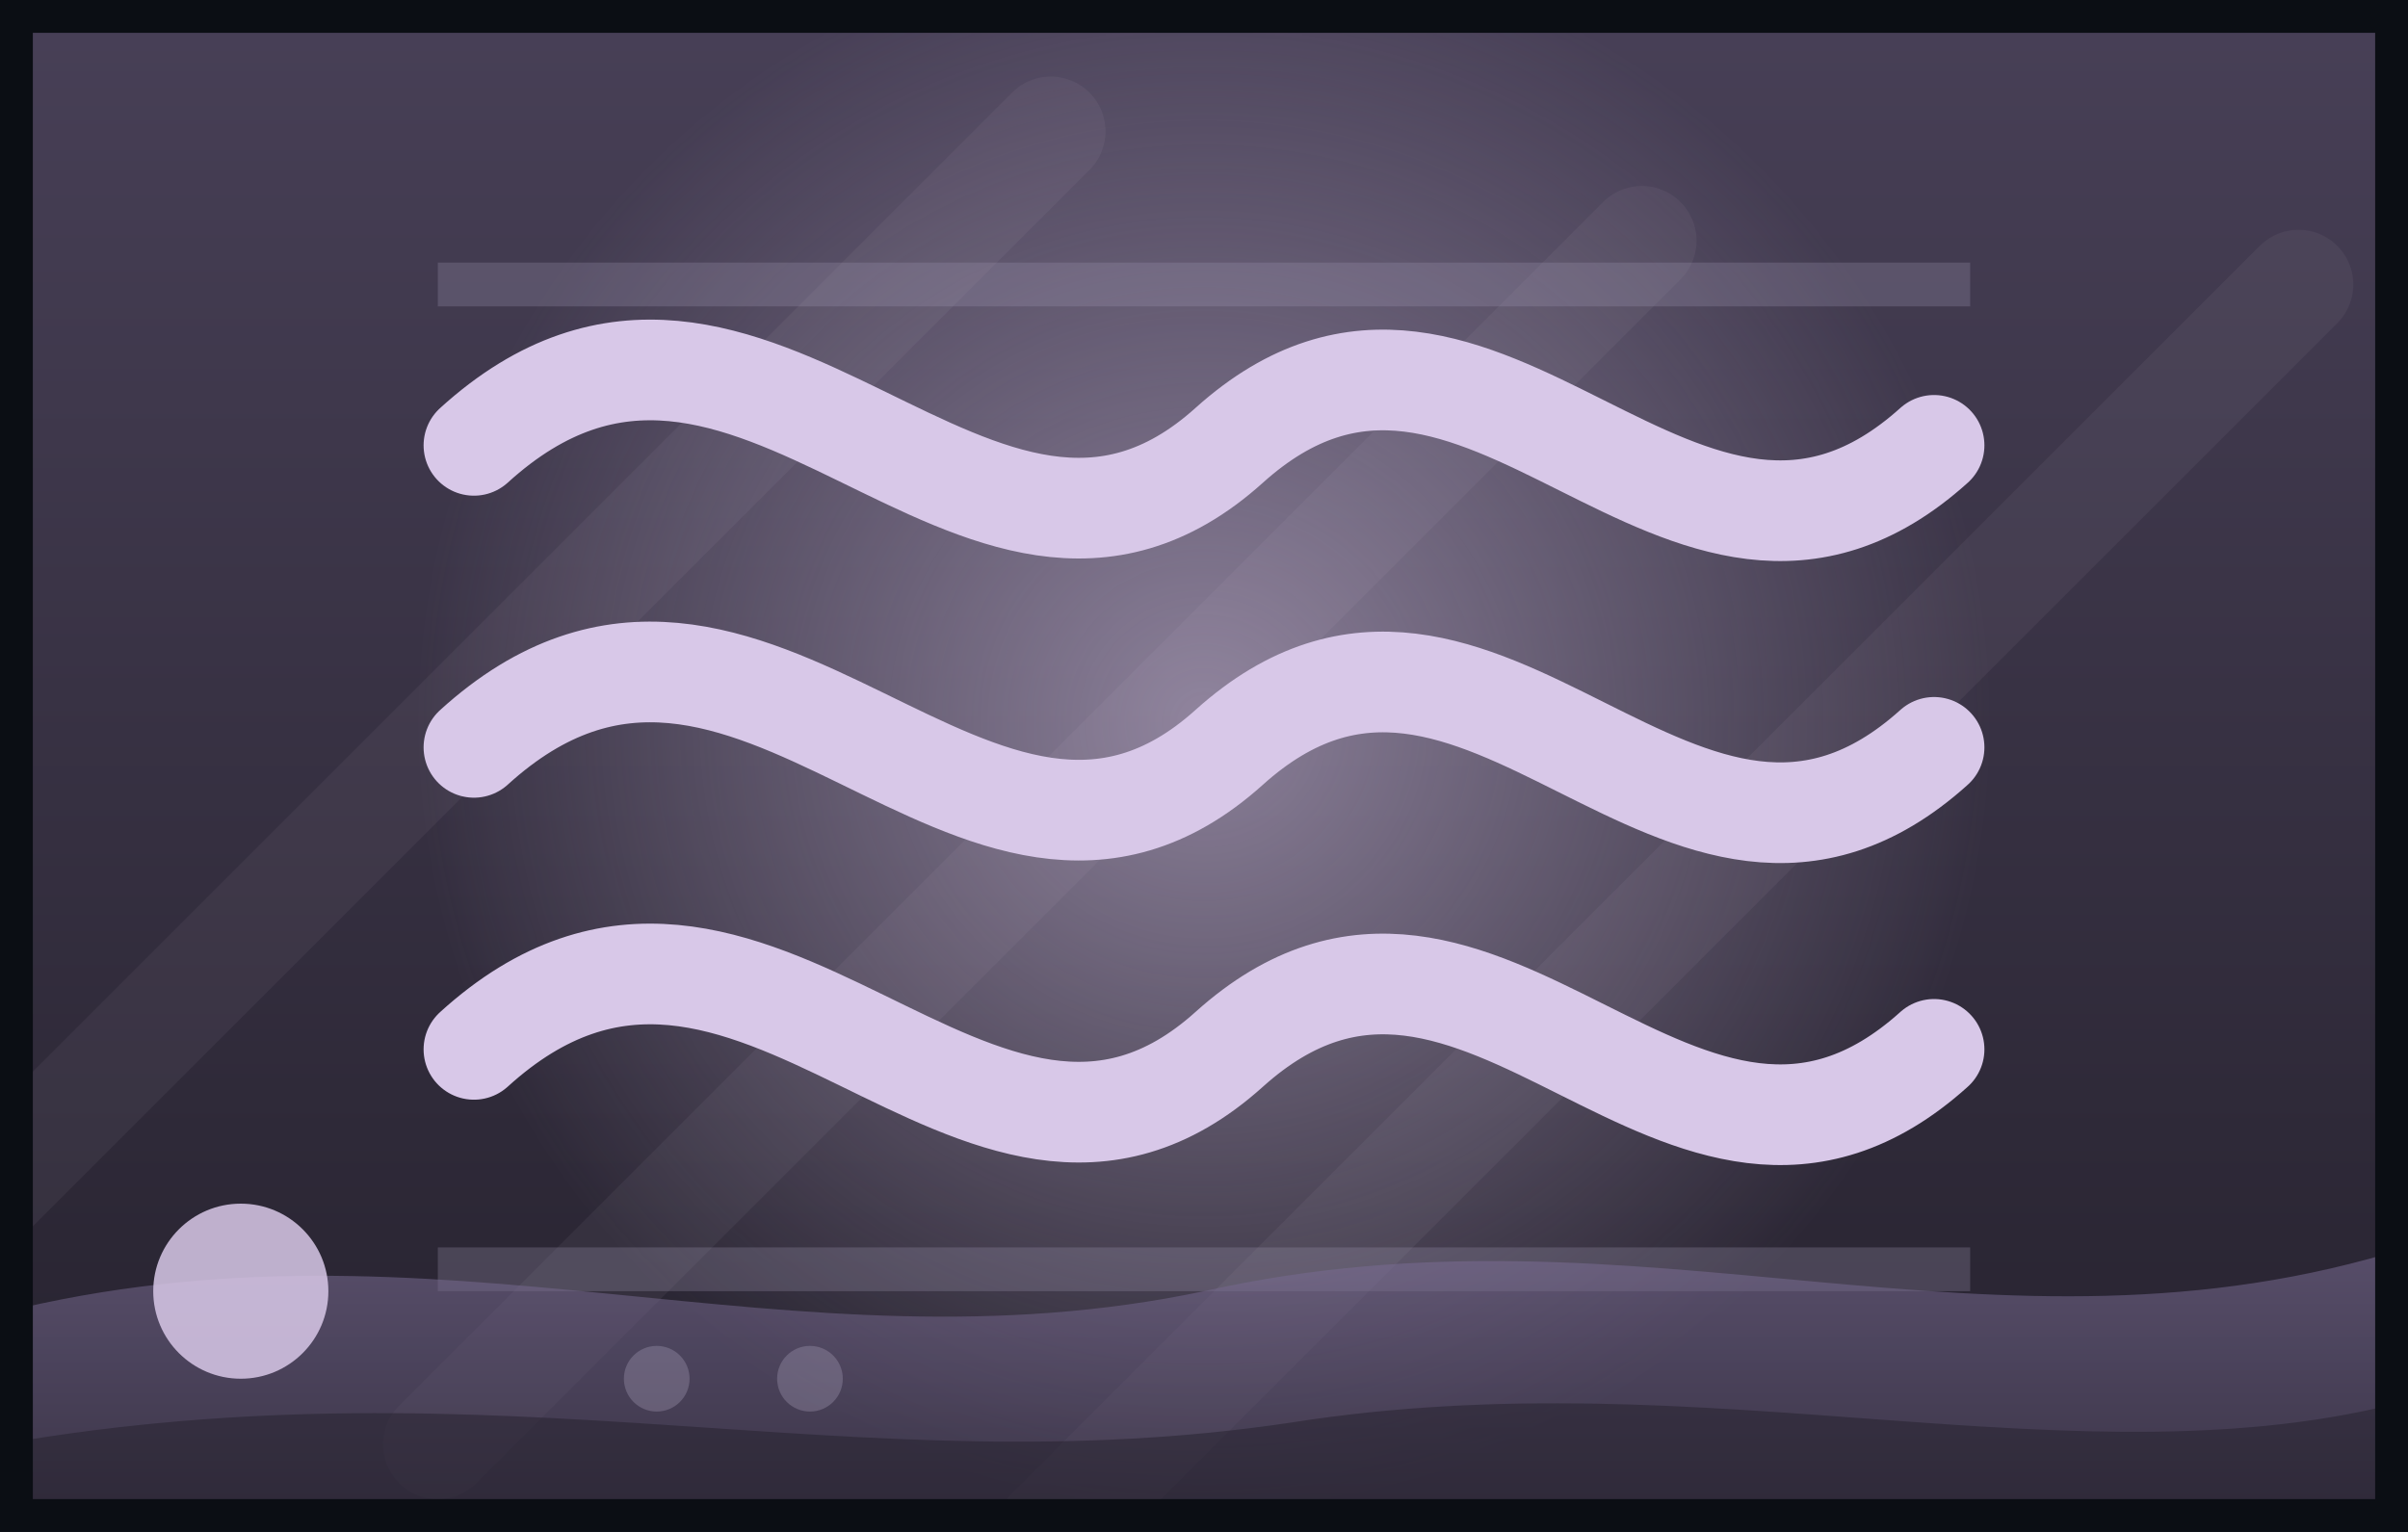
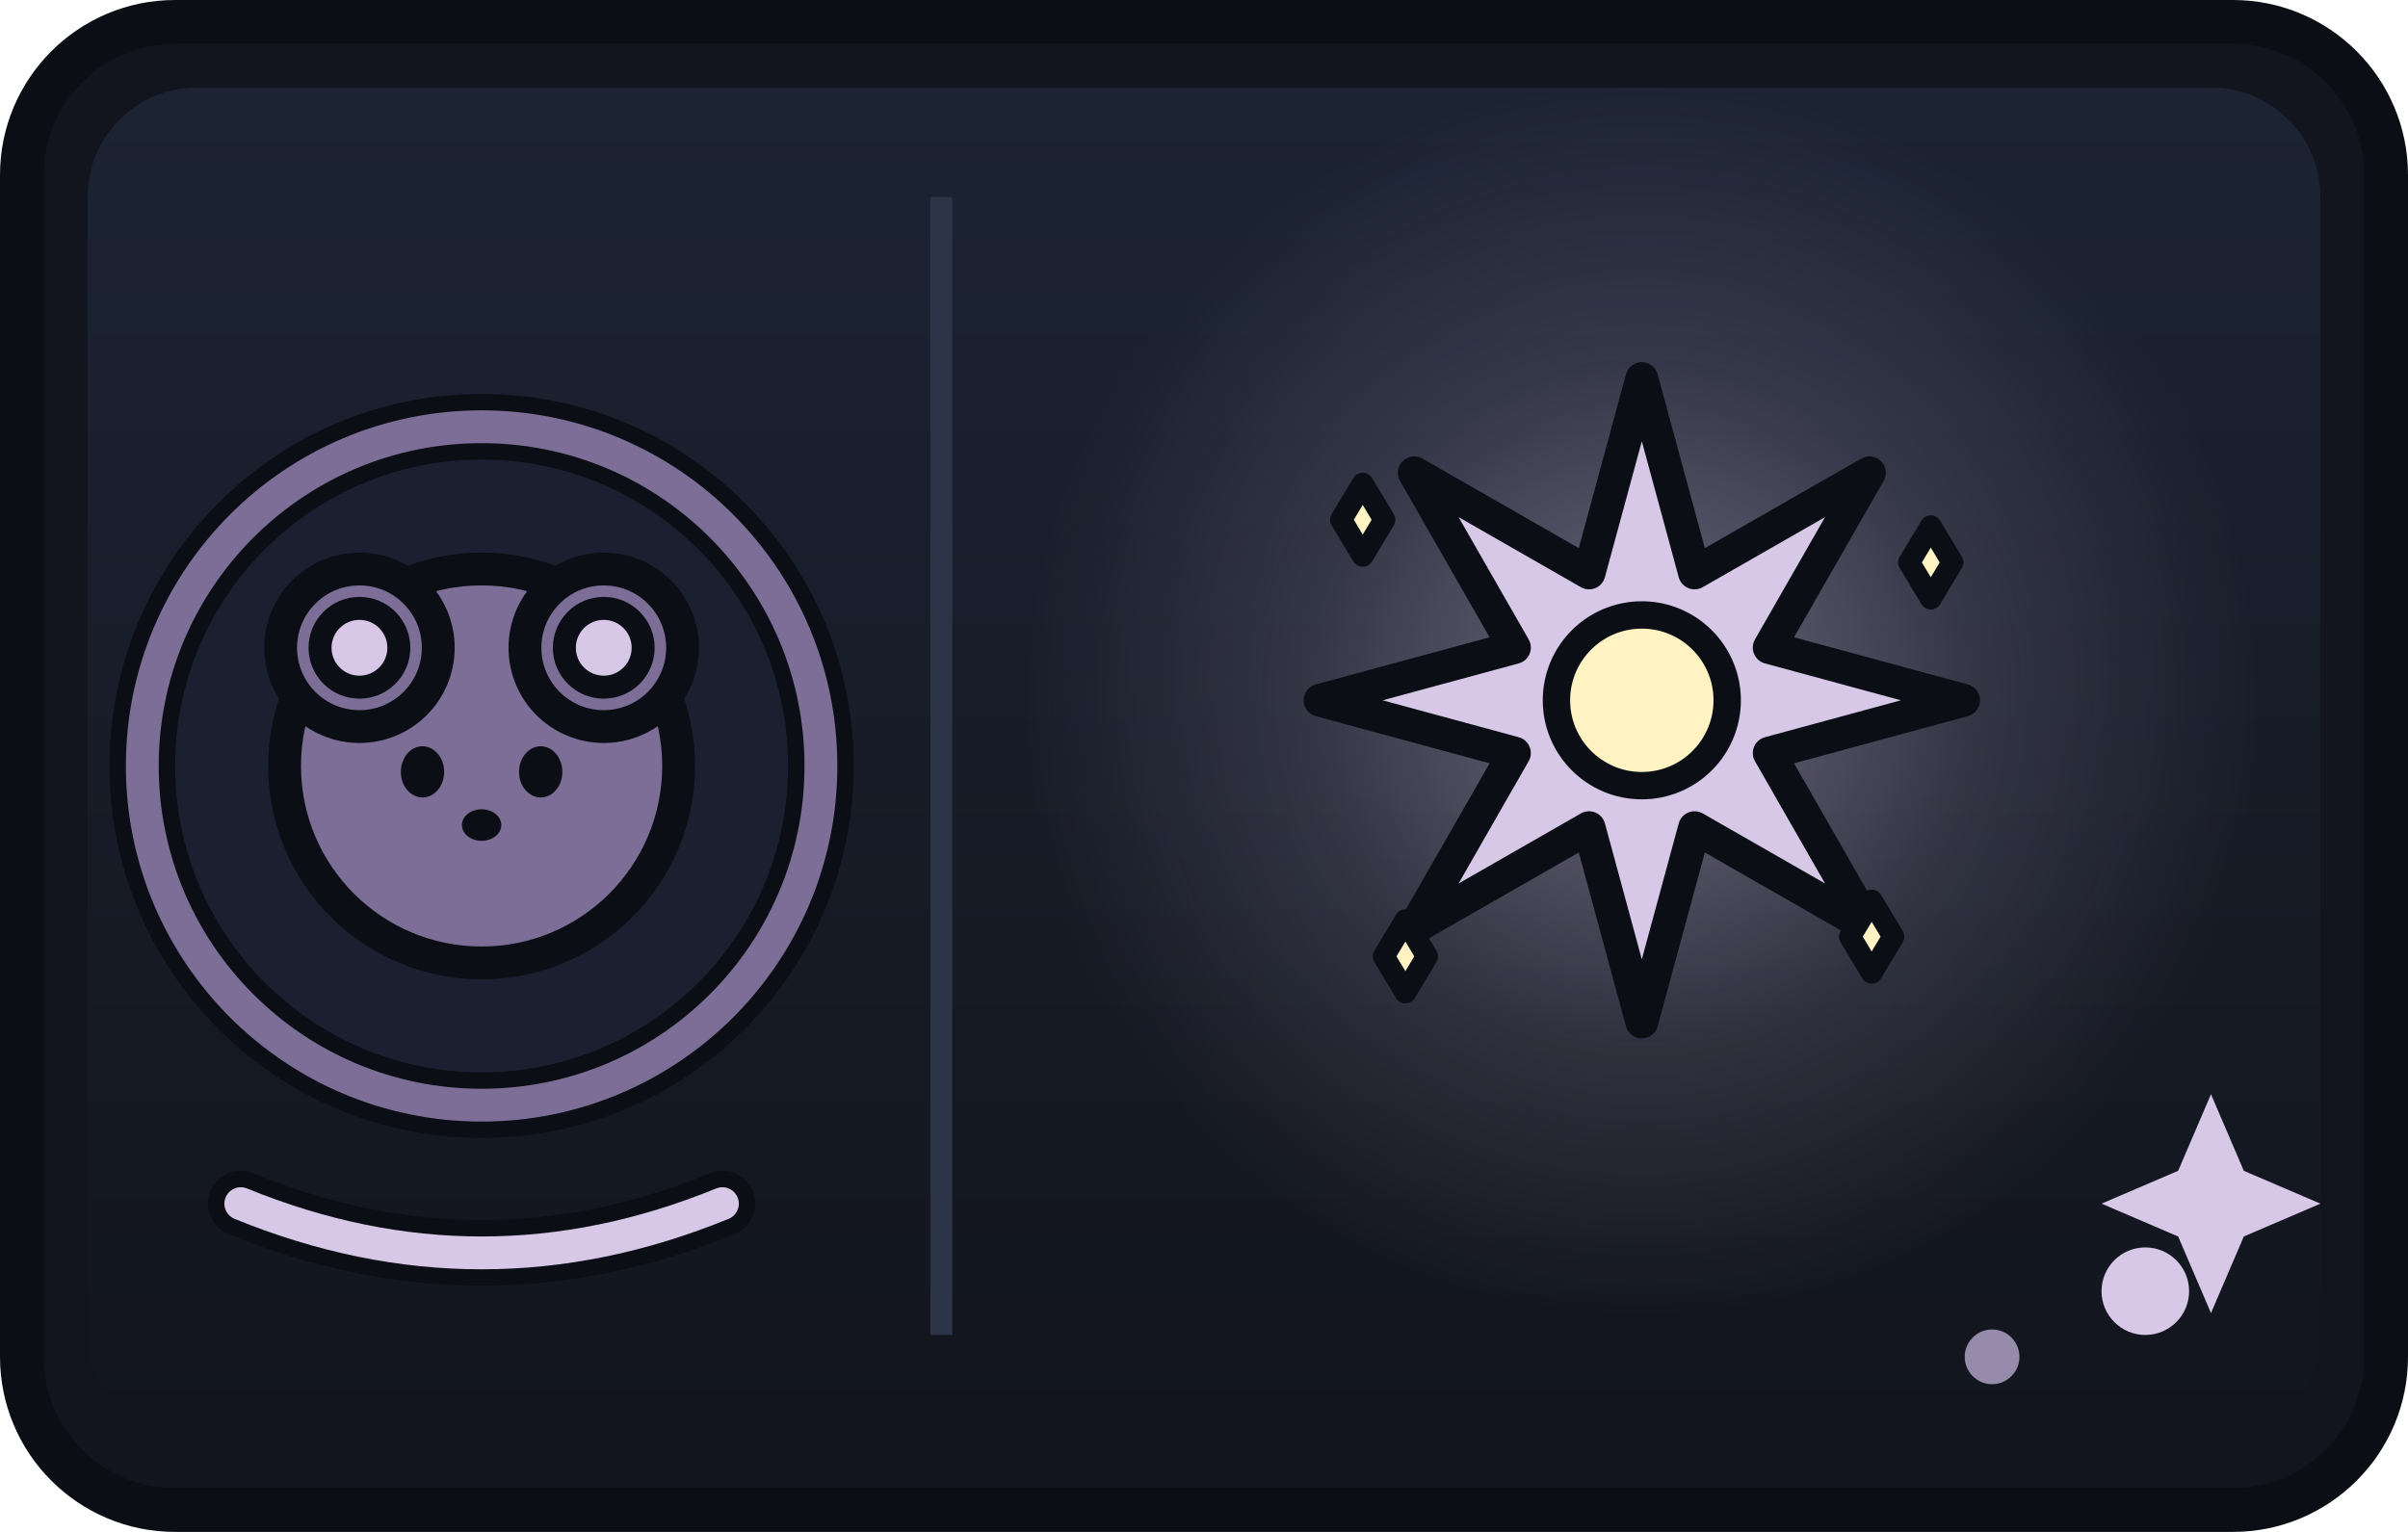
<svg xmlns="http://www.w3.org/2000/svg" width="220" height="140" viewBox="0 0 220 140">
  <defs>
-     <linearGradient id="bg_rat_special3" x1="0" y1="0" x2="0" y2="1">
-       <stop offset="0" stop-color="#484057" />
-       <stop offset="1" stop-color="#25212D" />
+     <linearGradient id="bg_card_rat_special3" x1="0" y1="0" x2="0" y2="1">
+       <stop offset="0" stop-color="#1C2333" />
+       <stop offset="1" stop-color="#12151D" />
    </linearGradient>
-     <radialGradient id="glow_rat_special3" cx="0.5" cy="0.5" r="0.5">
-       <stop offset="0" stop-color="#D8C8E8" stop-opacity="0.52" />
+     <radialGradient id="glow_card_rat_special3" cx="0.5" cy="0.5" r="0.5">
+       <stop offset="0" stop-color="#D8C8E8" stop-opacity="0.45" />
+       <stop offset="0.55" stop-color="#D8C8E8" stop-opacity="0.14" />
      <stop offset="1" stop-color="#D8C8E8" stop-opacity="0" />
    </radialGradient>
-     <linearGradient id="hill_rat_special3" x1="0" y1="0" x2="0" y2="1">
-       <stop offset="0" stop-color="#7C6E96" />
-       <stop offset="1" stop-color="#484057" />
-     </linearGradient>
  </defs>
-   <rect x="0" y="0" width="220" height="140" fill="url(#bg_rat_special3)" />
-   <g stroke="#D8C8E8" stroke-width="10" stroke-opacity="0.06" stroke-linecap="round">
-     <path d="M-10 118 L96 12" />
-     <path d="M40 132 L150 22" />
-     <path d="M96 140 L210 26" />
-   </g>
-   <circle cx="110" cy="66" r="72" fill="url(#glow_rat_special3)" />
-   <g fill="none" stroke="#A39AB6" stroke-width="4" stroke-opacity="0.26">
-     <path d="M40 26 H180" />
-     <path d="M40 116 H180" />
-   </g>
-   <g transform="translate(110 66) scale(1.15) translate(-110 -66)">
-     <path d="M52 44 C74 24 92 62 112 44 C132 26 148 62 168 44" fill="none" stroke="#D8C8E8" stroke-width="8" stroke-linecap="round" />
-     <path d="M52 68 C74 48 92 86 112 68 C132 50 148 86 168 68" fill="none" stroke="#D8C8E8" stroke-width="8" stroke-linecap="round" fill-opacity="0.72" />
-     <path d="M52 92 C74 72 92 110 112 92 C132 74 148 110 168 92" fill="none" stroke="#D8C8E8" stroke-width="8" stroke-linecap="round" fill-opacity="0.46" />
-   </g>
-   <path d="M0 120 C40 110 72 126 110 118 C150 109 182 126 220 114 L220 140 L0 140 Z" fill="url(#hill_rat_special3)" fill-opacity="0.55" />
-   <path d="M0 132 C46 124 78 136 118 130 C156 124 190 136 220 128 L220 140 L0 140 Z" fill="#25212D" fill-opacity="0.5" />
-   <g fill="#A39AB6" fill-opacity="0.35">
-     <circle cx="60" cy="126" r="3" />
-     <circle cx="74" cy="126" r="3" />
-   </g>
-   <circle cx="22" cy="118" r="8" fill="#D8C8E8" fill-opacity="0.85" />
-   <rect x="1.5" y="1.5" width="217" height="137" fill="none" stroke="#0B0E14" stroke-width="3" />
+   <rect x="2" y="2" width="216" height="136" rx="14" fill="#12151D" stroke="#0B0E14" stroke-width="4" />
+   <rect x="8" y="8" width="204" height="124" rx="10" fill="url(#bg_card_rat_special3)" />
+   <circle cx="150" cy="64" r="56" fill="url(#glow_card_rat_special3)" />
+   <circle cx="44" cy="70" r="31" fill="#1A2030" />
+   <circle cx="44" cy="70" r="31" fill="none" stroke="#0B0E14" stroke-width="6" stroke-linecap="round" stroke-linejoin="round" />
+   <circle cx="44" cy="70" r="31" fill="none" stroke="#7C6E96" stroke-width="3" stroke-linecap="round" stroke-linejoin="round" />
+   <circle cx="44" cy="70" r="18" fill="#7C6E96" stroke="#0B0E14" stroke-width="3" />
+   <circle cx="32.84" cy="59.2" r="7.2" fill="#7C6E96" stroke="#0B0E14" stroke-width="3" />
+   <circle cx="32.84" cy="59.2" r="3.6" fill="#D8C8E8" stroke="#0B0E14" stroke-width="2.1" />
+   <circle cx="55.16" cy="59.2" r="7.2" fill="#7C6E96" stroke="#0B0E14" stroke-width="3" />
+   <circle cx="55.16" cy="59.2" r="3.6" fill="#D8C8E8" stroke="#0B0E14" stroke-width="2.1" />
+   <ellipse cx="38.6" cy="70.54" rx="1.98" ry="2.34" fill="#0B0E14" />
+   <ellipse cx="49.4" cy="70.54" rx="1.98" ry="2.34" fill="#0B0E14" />
+   <ellipse cx="44" cy="75.4" rx="1.8" ry="1.44" fill="#0B0E14" />
+   <path d="M 22 110 Q 44 119 66 110" fill="none" stroke="#0B0E14" stroke-width="6" stroke-linecap="round" stroke-linejoin="round" />
+   <path d="M 22 110 Q 44 119 66 110" fill="none" stroke="#D8C8E8" stroke-width="3" stroke-linecap="round" stroke-linejoin="round" />
+   <rect x="85" y="18" width="2" height="104" fill="#2C3547" />
+   <polygon points="150,34.6 154.82,52.36 170.79,43.21 161.64,59.18 179.4,64 161.64,68.82 170.79,84.79 154.82,75.64 150,93.4 145.18,75.64 129.21,84.79 138.36,68.82 120.6,64 138.36,59.18 129.21,43.21 145.18,52.36" fill="#D8C8E8" stroke="#0B0E14" stroke-width="3" stroke-linejoin="round" />
+   <circle cx="150" cy="64" r="7.8" fill="#FFF3C4" stroke="#0B0E14" stroke-width="2.5" />
+   <polygon points="124.5,44.2 126.48,47.5 124.5,50.8 122.52,47.5" fill="#FFF3C4" stroke="#0B0E14" stroke-width="2" stroke-linejoin="round" />
+   <polygon points="176.4,48.1 178.38,51.4 176.4,54.7 174.42,51.4" fill="#FFF3C4" stroke="#0B0E14" stroke-width="2" stroke-linejoin="round" />
+   <polygon points="171,82.3 172.98,85.6 171,88.9 169.02,85.6" fill="#FFF3C4" stroke="#0B0E14" stroke-width="2" stroke-linejoin="round" />
+   <polygon points="128.4,84.1 130.38,87.4 128.4,90.7 126.42,87.4" fill="#FFF3C4" stroke="#0B0E14" stroke-width="2" stroke-linejoin="round" />
+   <circle cx="196" cy="118" r="4" fill="#D8C8E8" />
+   <circle cx="182" cy="124" r="2.5" fill="#968BAB" />
+   <polygon points="202,100 205,107 212,110 205,113 202,120 199,113 192,110 199,107" fill="#D8C8E8" />
</svg>
